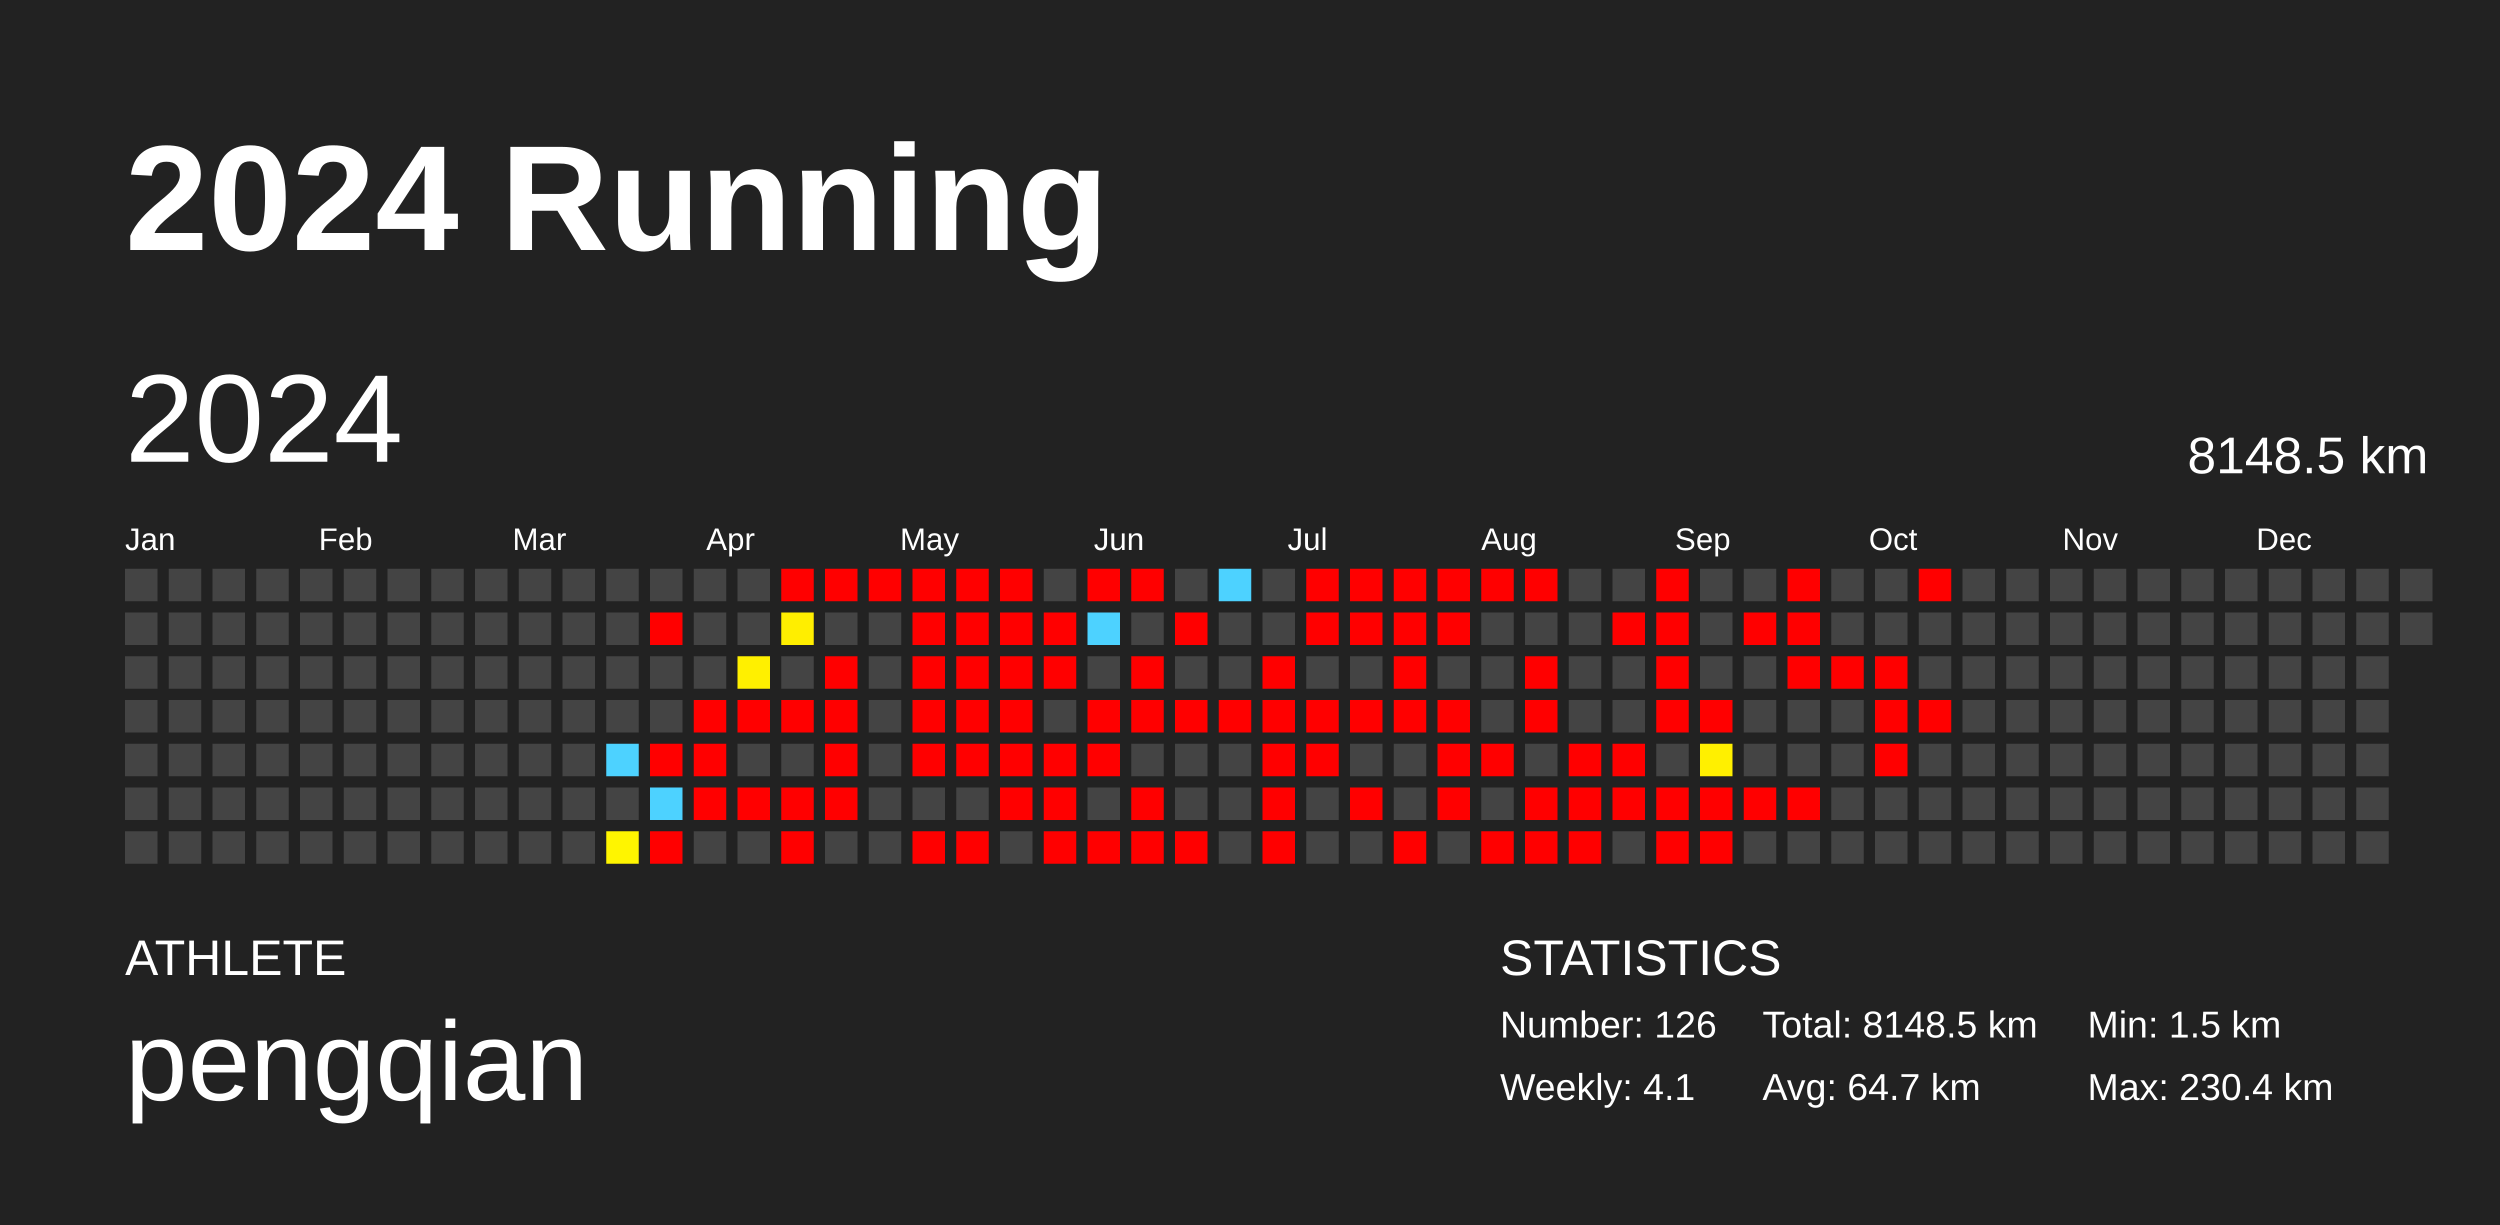
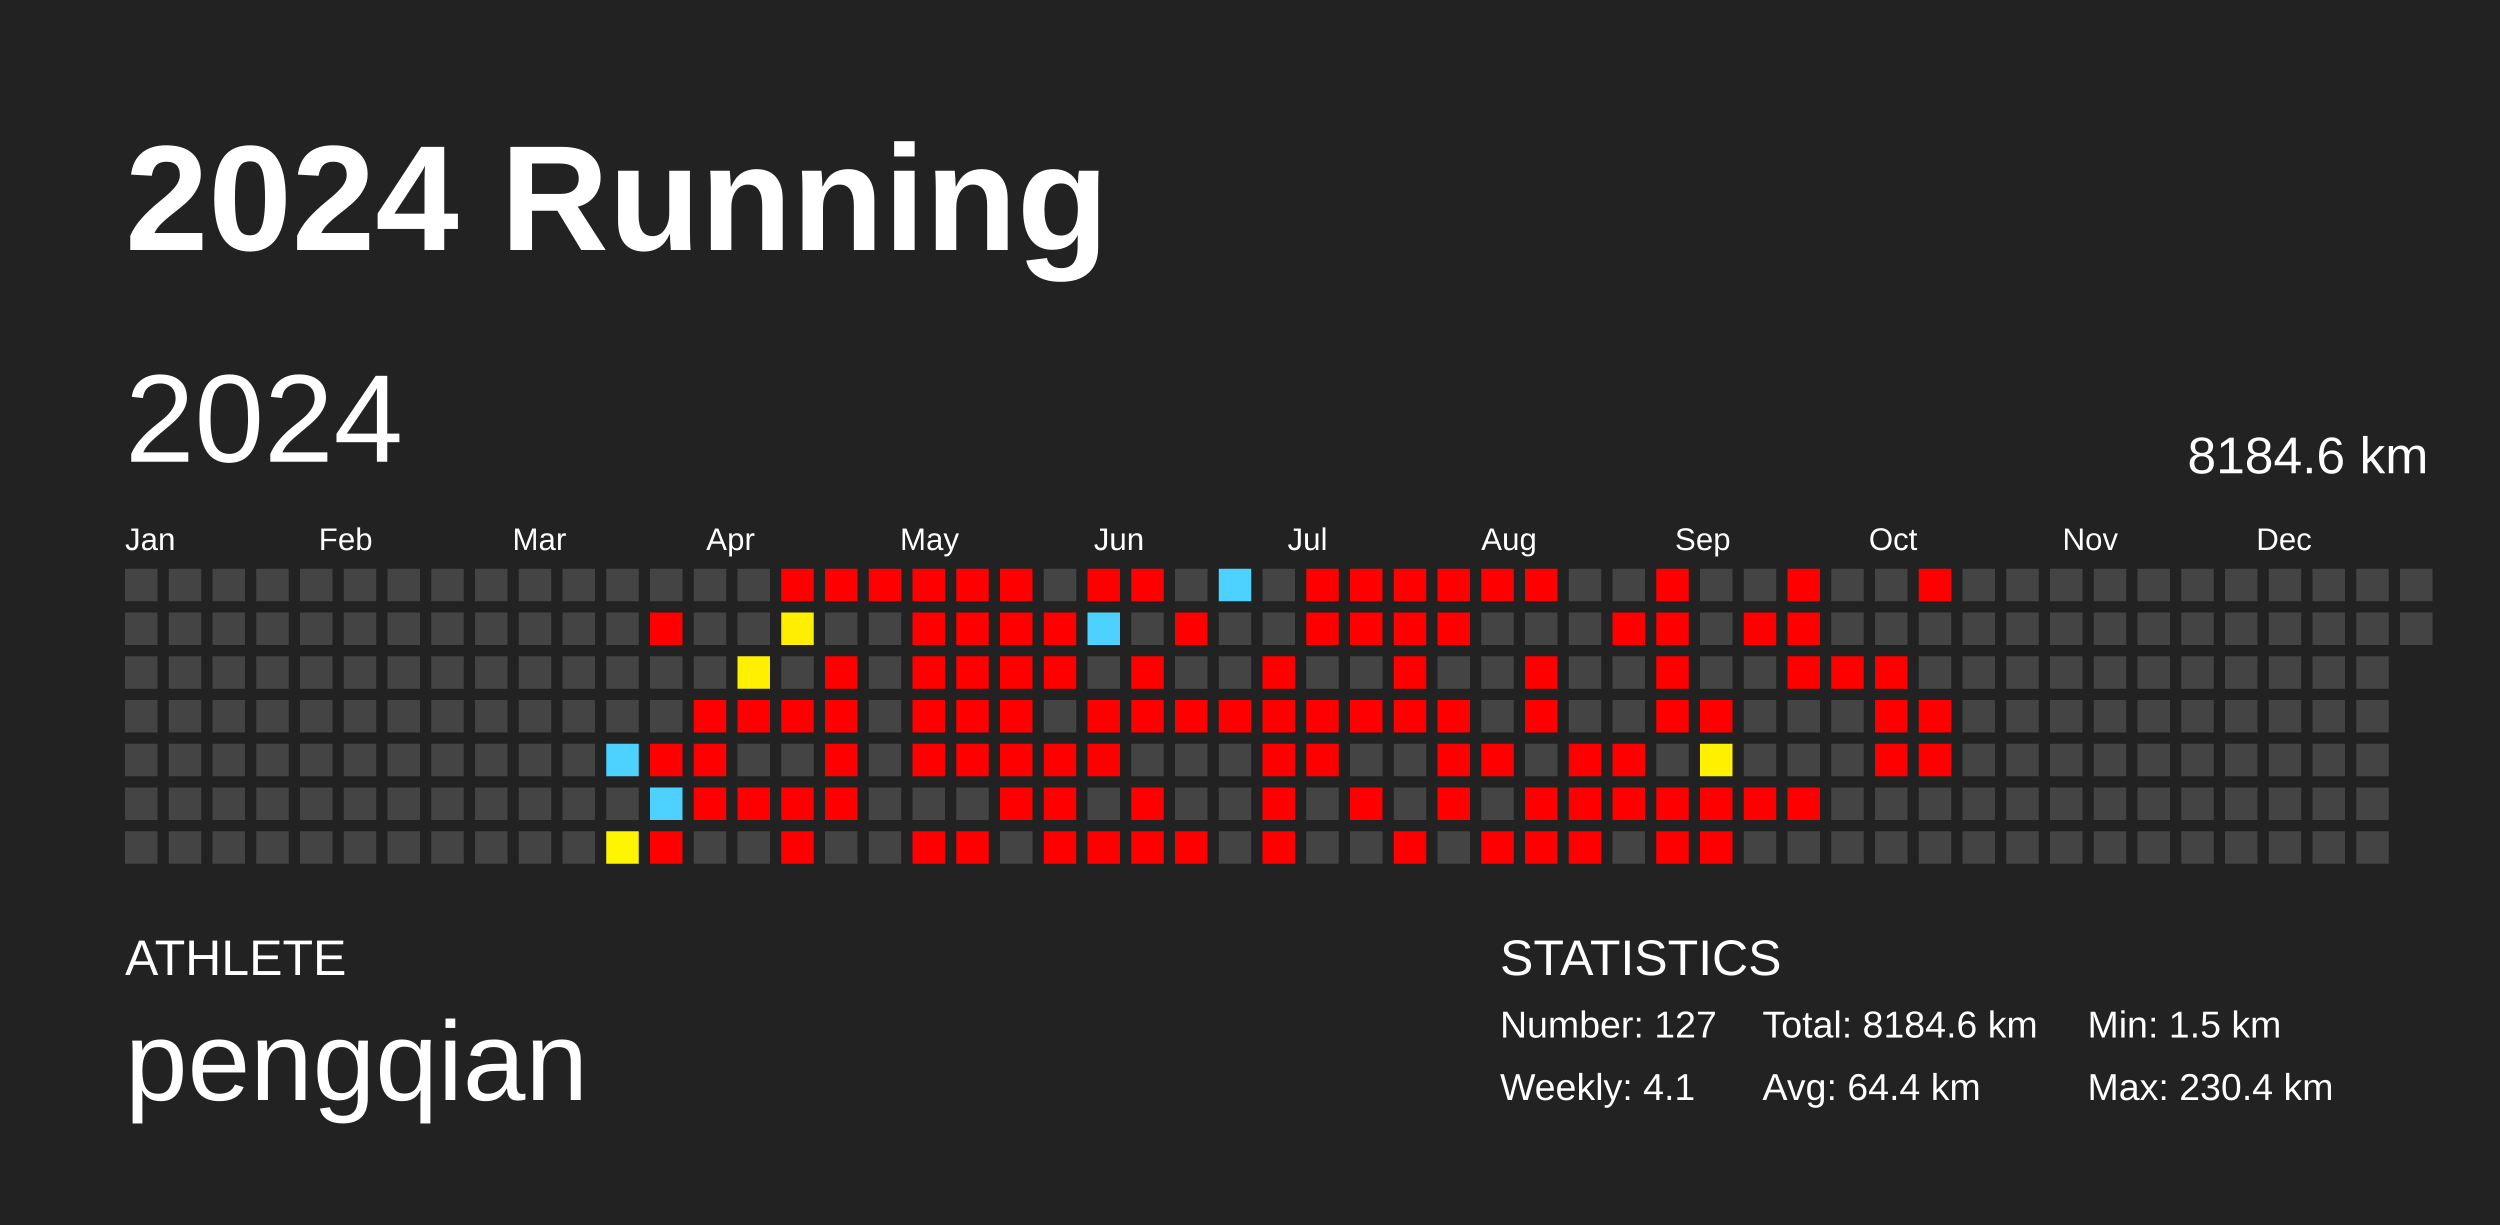
<svg xmlns="http://www.w3.org/2000/svg" baseProfile="full" height="98mm" version="1.1" viewBox="0,0,200,98" width="200mm">
  <defs />
  <rect fill="#222222" height="98" width="200" x="0" y="0" />
  <text fill="#FFFFFF" style="font-size:12px; font-family:Arial; font-weight:bold;" x="10" y="20">2024 Running</text>
  <text fill="#FFFFFF" style="font-size:4px; font-family:Arial" x="10" y="78">ATHLETE</text>
  <text fill="#FFFFFF" style="font-size:9px; font-family:Arial" x="10" y="88">pengqian</text>
  <text fill="#FFFFFF" style="font-size:4px; font-family:Arial" x="120" y="78">STATISTICS</text>
-   <text fill="#FFFFFF" style="font-size:3px; font-family:Arial" x="120" y="83">Number: 126</text>
+   <text fill="#FFFFFF" style="font-size:3px; font-family:Arial" x="120" y="83">Number: 127</text>
  <text fill="#FFFFFF" style="font-size:3px; font-family:Arial" x="120" y="88">Weekly: 4.1</text>
-   <text fill="#FFFFFF" style="font-size:3px; font-family:Arial" x="141" y="83">Total: 8148.5 km</text>
-   <text fill="#FFFFFF" style="font-size:3px; font-family:Arial" x="141" y="88">Avg: 64.7 km</text>
+   <text fill="#FFFFFF" style="font-size:3px; font-family:Arial" x="141" y="83">Total: 8184.6 km</text>
+   <text fill="#FFFFFF" style="font-size:3px; font-family:Arial" x="141" y="88">Avg: 64.4 km</text>
  <text fill="#FFFFFF" style="font-size:3px; font-family:Arial" x="167" y="83">Min: 1.5 km</text>
  <text fill="#FFFFFF" style="font-size:3px; font-family:Arial" x="167" y="88">Max: 230.4 km</text>
  <text dominant-baseline="hanging" fill="#FFFFFF" style="font-size:10.0px; font-family:Arial;" x="10" y="30">2024</text>
-   <text dominant-baseline="hanging" fill="#FFFFFF" style="font-size:4.125px; font-family:Arial;" x="175" y="35">8148.5 km</text>
+   <text dominant-baseline="hanging" fill="#FFFFFF" style="font-size:4.125px; font-family:Arial;" x="175" y="35">8184.6 km</text>
  <text fill="#FFFFFF" style="font-size:2.5px; font-family:Arial" x="10.0" y="44">Jan</text>
  <text fill="#FFFFFF" style="font-size:2.5px; font-family:Arial" x="25.5" y="44">Feb</text>
  <text fill="#FFFFFF" style="font-size:2.5px; font-family:Arial" x="41.0" y="44">Mar</text>
  <text fill="#FFFFFF" style="font-size:2.5px; font-family:Arial" x="56.5" y="44">Apr</text>
  <text fill="#FFFFFF" style="font-size:2.5px; font-family:Arial" x="72.0" y="44">May</text>
  <text fill="#FFFFFF" style="font-size:2.5px; font-family:Arial" x="87.5" y="44">Jun</text>
  <text fill="#FFFFFF" style="font-size:2.5px; font-family:Arial" x="103.0" y="44">Jul</text>
  <text fill="#FFFFFF" style="font-size:2.5px; font-family:Arial" x="118.5" y="44">Aug</text>
  <text fill="#FFFFFF" style="font-size:2.5px; font-family:Arial" x="134.0" y="44">Sep</text>
  <text fill="#FFFFFF" style="font-size:2.5px; font-family:Arial" x="149.5" y="44">Oct</text>
  <text fill="#FFFFFF" style="font-size:2.5px; font-family:Arial" x="165.0" y="44">Nov</text>
  <text fill="#FFFFFF" style="font-size:2.5px; font-family:Arial" x="180.5" y="44">Dec</text>
  <rect fill="#444444" height="2.6" width="2.6" x="10.0" y="45.5" />
  <rect fill="#444444" height="2.6" width="2.6" x="10.0" y="49.0" />
  <rect fill="#444444" height="2.6" width="2.6" x="10.0" y="52.5" />
  <rect fill="#444444" height="2.6" width="2.6" x="10.0" y="56.0" />
  <rect fill="#444444" height="2.6" width="2.6" x="10.0" y="59.5" />
  <rect fill="#444444" height="2.6" width="2.6" x="10.0" y="63.0" />
  <rect fill="#444444" height="2.6" width="2.6" x="10.0" y="66.5" />
  <rect fill="#444444" height="2.6" width="2.6" x="13.5" y="45.5" />
  <rect fill="#444444" height="2.6" width="2.6" x="13.5" y="49.0" />
  <rect fill="#444444" height="2.6" width="2.6" x="13.5" y="52.5" />
  <rect fill="#444444" height="2.6" width="2.6" x="13.5" y="56.0" />
  <rect fill="#444444" height="2.6" width="2.6" x="13.5" y="59.5" />
  <rect fill="#444444" height="2.6" width="2.6" x="13.5" y="63.0" />
  <rect fill="#444444" height="2.6" width="2.6" x="13.5" y="66.5" />
  <rect fill="#444444" height="2.6" width="2.6" x="17.0" y="45.5" />
  <rect fill="#444444" height="2.6" width="2.6" x="17.0" y="49.0" />
  <rect fill="#444444" height="2.6" width="2.6" x="17.0" y="52.5" />
  <rect fill="#444444" height="2.6" width="2.6" x="17.0" y="56.0" />
  <rect fill="#444444" height="2.6" width="2.6" x="17.0" y="59.5" />
  <rect fill="#444444" height="2.6" width="2.6" x="17.0" y="63.0" />
  <rect fill="#444444" height="2.6" width="2.6" x="17.0" y="66.5" />
  <rect fill="#444444" height="2.6" width="2.6" x="20.5" y="45.5" />
  <rect fill="#444444" height="2.6" width="2.6" x="20.5" y="49.0" />
  <rect fill="#444444" height="2.6" width="2.6" x="20.5" y="52.5" />
  <rect fill="#444444" height="2.6" width="2.6" x="20.5" y="56.0" />
  <rect fill="#444444" height="2.6" width="2.6" x="20.5" y="59.5" />
  <rect fill="#444444" height="2.6" width="2.6" x="20.5" y="63.0" />
  <rect fill="#444444" height="2.6" width="2.6" x="20.5" y="66.5" />
  <rect fill="#444444" height="2.6" width="2.6" x="24.0" y="45.5" />
  <rect fill="#444444" height="2.6" width="2.6" x="24.0" y="49.0" />
  <rect fill="#444444" height="2.6" width="2.6" x="24.0" y="52.5" />
  <rect fill="#444444" height="2.6" width="2.6" x="24.0" y="56.0" />
  <rect fill="#444444" height="2.6" width="2.6" x="24.0" y="59.5" />
  <rect fill="#444444" height="2.6" width="2.6" x="24.0" y="63.0" />
  <rect fill="#444444" height="2.6" width="2.6" x="24.0" y="66.5" />
  <rect fill="#444444" height="2.6" width="2.6" x="27.5" y="45.5" />
  <rect fill="#444444" height="2.6" width="2.6" x="27.5" y="49.0" />
  <rect fill="#444444" height="2.6" width="2.6" x="27.5" y="52.5" />
  <rect fill="#444444" height="2.6" width="2.6" x="27.5" y="56.0" />
  <rect fill="#444444" height="2.6" width="2.6" x="27.5" y="59.5" />
  <rect fill="#444444" height="2.6" width="2.6" x="27.5" y="63.0" />
  <rect fill="#444444" height="2.6" width="2.6" x="27.5" y="66.5" />
  <rect fill="#444444" height="2.6" width="2.6" x="31.0" y="45.5" />
  <rect fill="#444444" height="2.6" width="2.6" x="31.0" y="49.0" />
  <rect fill="#444444" height="2.6" width="2.6" x="31.0" y="52.5" />
  <rect fill="#444444" height="2.6" width="2.6" x="31.0" y="56.0" />
  <rect fill="#444444" height="2.6" width="2.6" x="31.0" y="59.5" />
  <rect fill="#444444" height="2.6" width="2.6" x="31.0" y="63.0" />
  <rect fill="#444444" height="2.6" width="2.6" x="31.0" y="66.5" />
  <rect fill="#444444" height="2.6" width="2.6" x="34.5" y="45.5" />
  <rect fill="#444444" height="2.6" width="2.6" x="34.5" y="49.0" />
  <rect fill="#444444" height="2.6" width="2.6" x="34.5" y="52.5" />
  <rect fill="#444444" height="2.6" width="2.6" x="34.5" y="56.0" />
  <rect fill="#444444" height="2.6" width="2.6" x="34.5" y="59.5" />
  <rect fill="#444444" height="2.6" width="2.6" x="34.5" y="63.0" />
  <rect fill="#444444" height="2.6" width="2.6" x="34.5" y="66.5" />
  <rect fill="#444444" height="2.6" width="2.6" x="38.0" y="45.5" />
  <rect fill="#444444" height="2.6" width="2.6" x="38.0" y="49.0" />
  <rect fill="#444444" height="2.6" width="2.6" x="38.0" y="52.5" />
  <rect fill="#444444" height="2.6" width="2.6" x="38.0" y="56.0" />
  <rect fill="#444444" height="2.6" width="2.6" x="38.0" y="59.5" />
  <rect fill="#444444" height="2.6" width="2.6" x="38.0" y="63.0" />
  <rect fill="#444444" height="2.6" width="2.6" x="38.0" y="66.5" />
  <rect fill="#444444" height="2.6" width="2.6" x="41.5" y="45.5" />
  <rect fill="#444444" height="2.6" width="2.6" x="41.5" y="49.0" />
  <rect fill="#444444" height="2.6" width="2.6" x="41.5" y="52.5" />
  <rect fill="#444444" height="2.6" width="2.6" x="41.5" y="56.0" />
  <rect fill="#444444" height="2.6" width="2.6" x="41.5" y="59.5" />
  <rect fill="#444444" height="2.6" width="2.6" x="41.5" y="63.0" />
  <rect fill="#444444" height="2.6" width="2.6" x="41.5" y="66.5" />
  <rect fill="#444444" height="2.6" width="2.6" x="45.0" y="45.5" />
  <rect fill="#444444" height="2.6" width="2.6" x="45.0" y="49.0" />
  <rect fill="#444444" height="2.6" width="2.6" x="45.0" y="52.5" />
  <rect fill="#444444" height="2.6" width="2.6" x="45.0" y="56.0" />
  <rect fill="#444444" height="2.6" width="2.6" x="45.0" y="59.5" />
  <rect fill="#444444" height="2.6" width="2.6" x="45.0" y="63.0" />
  <rect fill="#444444" height="2.6" width="2.6" x="45.0" y="66.5" />
  <rect fill="#444444" height="2.6" width="2.6" x="48.5" y="45.5" />
  <rect fill="#444444" height="2.6" width="2.6" x="48.5" y="49.0" />
  <rect fill="#444444" height="2.6" width="2.6" x="48.5" y="52.5" />
  <rect fill="#444444" height="2.6" width="2.6" x="48.5" y="56.0" />
  <rect fill="#4dd2ff" height="2.6" width="2.6" x="48.5" y="59.5" />
  <rect fill="#444444" height="2.6" width="2.6" x="48.5" y="63.0" />
  <rect fill="#fff500" height="2.6" width="2.6" x="48.5" y="66.5" />
  <rect fill="#444444" height="2.6" width="2.6" x="52.0" y="45.5" />
  <rect fill="red" height="2.6" width="2.6" x="52.0" y="49.0" />
  <rect fill="#444444" height="2.6" width="2.6" x="52.0" y="52.5" />
  <rect fill="#444444" height="2.6" width="2.6" x="52.0" y="56.0" />
  <rect fill="red" height="2.6" width="2.6" x="52.0" y="59.5" />
  <rect fill="#4dd2ff" height="2.6" width="2.6" x="52.0" y="63.0" />
  <rect fill="red" height="2.6" width="2.6" x="52.0" y="66.5" />
  <rect fill="#444444" height="2.6" width="2.6" x="55.5" y="45.5" />
  <rect fill="#444444" height="2.6" width="2.6" x="55.5" y="49.0" />
  <rect fill="#444444" height="2.6" width="2.6" x="55.5" y="52.5" />
  <rect fill="red" height="2.6" width="2.6" x="55.5" y="56.0" />
  <rect fill="red" height="2.6" width="2.6" x="55.5" y="59.5" />
  <rect fill="red" height="2.6" width="2.6" x="55.5" y="63.0" />
  <rect fill="#444444" height="2.6" width="2.6" x="55.5" y="66.5" />
  <rect fill="#444444" height="2.6" width="2.6" x="59.0" y="45.5" />
  <rect fill="#444444" height="2.6" width="2.6" x="59.0" y="49.0" />
  <rect fill="#fff000" height="2.6" width="2.6" x="59.0" y="52.5" />
  <rect fill="red" height="2.6" width="2.6" x="59.0" y="56.0" />
  <rect fill="#444444" height="2.6" width="2.6" x="59.0" y="59.5" />
  <rect fill="red" height="2.6" width="2.6" x="59.0" y="63.0" />
  <rect fill="#444444" height="2.6" width="2.6" x="59.0" y="66.5" />
  <rect fill="red" height="2.6" width="2.6" x="62.5" y="45.5" />
  <rect fill="#ffee00" height="2.6" width="2.6" x="62.5" y="49.0" />
  <rect fill="#444444" height="2.6" width="2.6" x="62.5" y="52.5" />
  <rect fill="red" height="2.6" width="2.6" x="62.5" y="56.0" />
  <rect fill="#444444" height="2.6" width="2.6" x="62.5" y="59.5" />
  <rect fill="red" height="2.6" width="2.6" x="62.5" y="63.0" />
  <rect fill="red" height="2.6" width="2.6" x="62.5" y="66.5" />
  <rect fill="red" height="2.6" width="2.6" x="66.0" y="45.5" />
  <rect fill="#444444" height="2.6" width="2.6" x="66.0" y="49.0" />
  <rect fill="red" height="2.6" width="2.6" x="66.0" y="52.5" />
  <rect fill="red" height="2.6" width="2.6" x="66.0" y="56.0" />
  <rect fill="red" height="2.6" width="2.6" x="66.0" y="59.5" />
  <rect fill="red" height="2.6" width="2.6" x="66.0" y="63.0" />
  <rect fill="#444444" height="2.6" width="2.6" x="66.0" y="66.5" />
  <rect fill="red" height="2.6" width="2.6" x="69.5" y="45.5" />
  <rect fill="#444444" height="2.6" width="2.6" x="69.5" y="49.0" />
  <rect fill="#444444" height="2.6" width="2.6" x="69.5" y="52.5" />
  <rect fill="#444444" height="2.6" width="2.6" x="69.5" y="56.0" />
  <rect fill="#444444" height="2.6" width="2.6" x="69.5" y="59.5" />
  <rect fill="#444444" height="2.6" width="2.6" x="69.5" y="63.0" />
  <rect fill="#444444" height="2.6" width="2.6" x="69.5" y="66.5" />
  <rect fill="red" height="2.6" width="2.6" x="73.0" y="45.5" />
  <rect fill="red" height="2.6" width="2.6" x="73.0" y="49.0" />
  <rect fill="red" height="2.6" width="2.6" x="73.0" y="52.5" />
  <rect fill="red" height="2.6" width="2.6" x="73.0" y="56.0" />
  <rect fill="red" height="2.6" width="2.6" x="73.0" y="59.5" />
  <rect fill="#444444" height="2.6" width="2.6" x="73.0" y="63.0" />
  <rect fill="red" height="2.6" width="2.6" x="73.0" y="66.5" />
  <rect fill="red" height="2.6" width="2.6" x="76.5" y="45.5" />
  <rect fill="red" height="2.6" width="2.6" x="76.5" y="49.0" />
  <rect fill="red" height="2.6" width="2.6" x="76.5" y="52.5" />
  <rect fill="red" height="2.6" width="2.6" x="76.5" y="56.0" />
  <rect fill="red" height="2.6" width="2.6" x="76.5" y="59.5" />
  <rect fill="#444444" height="2.6" width="2.6" x="76.5" y="63.0" />
  <rect fill="red" height="2.6" width="2.6" x="76.5" y="66.5" />
  <rect fill="red" height="2.6" width="2.6" x="80.0" y="45.5" />
  <rect fill="red" height="2.6" width="2.6" x="80.0" y="49.0" />
  <rect fill="red" height="2.6" width="2.6" x="80.0" y="52.5" />
  <rect fill="red" height="2.6" width="2.6" x="80.0" y="56.0" />
  <rect fill="red" height="2.6" width="2.6" x="80.0" y="59.5" />
  <rect fill="red" height="2.6" width="2.6" x="80.0" y="63.0" />
  <rect fill="#444444" height="2.6" width="2.6" x="80.0" y="66.5" />
  <rect fill="#444444" height="2.6" width="2.6" x="83.5" y="45.5" />
  <rect fill="red" height="2.6" width="2.6" x="83.5" y="49.0" />
  <rect fill="red" height="2.6" width="2.6" x="83.5" y="52.5" />
  <rect fill="#444444" height="2.6" width="2.6" x="83.5" y="56.0" />
  <rect fill="red" height="2.6" width="2.6" x="83.5" y="59.5" />
  <rect fill="red" height="2.6" width="2.6" x="83.5" y="63.0" />
  <rect fill="red" height="2.6" width="2.6" x="83.5" y="66.5" />
  <rect fill="red" height="2.6" width="2.6" x="87.0" y="45.5" />
  <rect fill="#4dd2ff" height="2.6" width="2.6" x="87.0" y="49.0" />
  <rect fill="#444444" height="2.6" width="2.6" x="87.0" y="52.5" />
  <rect fill="red" height="2.6" width="2.6" x="87.0" y="56.0" />
  <rect fill="red" height="2.6" width="2.6" x="87.0" y="59.5" />
  <rect fill="#444444" height="2.6" width="2.6" x="87.0" y="63.0" />
  <rect fill="red" height="2.6" width="2.6" x="87.0" y="66.5" />
  <rect fill="red" height="2.6" width="2.6" x="90.5" y="45.5" />
  <rect fill="#444444" height="2.6" width="2.6" x="90.5" y="49.0" />
  <rect fill="red" height="2.6" width="2.6" x="90.5" y="52.5" />
  <rect fill="red" height="2.6" width="2.6" x="90.5" y="56.0" />
  <rect fill="#444444" height="2.6" width="2.6" x="90.5" y="59.5" />
  <rect fill="red" height="2.6" width="2.6" x="90.5" y="63.0" />
  <rect fill="red" height="2.6" width="2.6" x="90.5" y="66.5" />
  <rect fill="#444444" height="2.6" width="2.6" x="94.0" y="45.5" />
  <rect fill="red" height="2.6" width="2.6" x="94.0" y="49.0" />
  <rect fill="#444444" height="2.6" width="2.6" x="94.0" y="52.5" />
  <rect fill="red" height="2.6" width="2.6" x="94.0" y="56.0" />
  <rect fill="#444444" height="2.6" width="2.6" x="94.0" y="59.5" />
  <rect fill="#444444" height="2.6" width="2.6" x="94.0" y="63.0" />
  <rect fill="red" height="2.6" width="2.6" x="94.0" y="66.5" />
  <rect fill="#4dd2ff" height="2.6" width="2.6" x="97.5" y="45.5" />
  <rect fill="#444444" height="2.6" width="2.6" x="97.5" y="49.0" />
  <rect fill="#444444" height="2.6" width="2.6" x="97.5" y="52.5" />
  <rect fill="red" height="2.6" width="2.6" x="97.5" y="56.0" />
  <rect fill="#444444" height="2.6" width="2.6" x="97.5" y="59.5" />
  <rect fill="#444444" height="2.6" width="2.6" x="97.5" y="63.0" />
  <rect fill="#444444" height="2.6" width="2.6" x="97.5" y="66.5" />
  <rect fill="#444444" height="2.6" width="2.6" x="101.0" y="45.5" />
  <rect fill="#444444" height="2.6" width="2.6" x="101.0" y="49.0" />
  <rect fill="red" height="2.6" width="2.6" x="101.0" y="52.5" />
  <rect fill="red" height="2.6" width="2.6" x="101.0" y="56.0" />
  <rect fill="red" height="2.6" width="2.6" x="101.0" y="59.5" />
  <rect fill="red" height="2.6" width="2.6" x="101.0" y="63.0" />
  <rect fill="red" height="2.6" width="2.6" x="101.0" y="66.5" />
  <rect fill="red" height="2.6" width="2.6" x="104.5" y="45.5" />
  <rect fill="red" height="2.6" width="2.6" x="104.5" y="49.0" />
  <rect fill="#444444" height="2.6" width="2.6" x="104.5" y="52.5" />
  <rect fill="red" height="2.6" width="2.6" x="104.5" y="56.0" />
  <rect fill="red" height="2.6" width="2.6" x="104.5" y="59.5" />
  <rect fill="#444444" height="2.6" width="2.6" x="104.5" y="63.0" />
  <rect fill="#444444" height="2.6" width="2.6" x="104.5" y="66.5" />
  <rect fill="red" height="2.6" width="2.6" x="108.0" y="45.5" />
  <rect fill="red" height="2.6" width="2.6" x="108.0" y="49.0" />
  <rect fill="#444444" height="2.6" width="2.6" x="108.0" y="52.5" />
  <rect fill="red" height="2.6" width="2.6" x="108.0" y="56.0" />
  <rect fill="#444444" height="2.6" width="2.6" x="108.0" y="59.5" />
  <rect fill="red" height="2.6" width="2.6" x="108.0" y="63.0" />
  <rect fill="#444444" height="2.6" width="2.6" x="108.0" y="66.5" />
  <rect fill="red" height="2.6" width="2.6" x="111.5" y="45.5" />
  <rect fill="red" height="2.6" width="2.6" x="111.5" y="49.0" />
  <rect fill="red" height="2.6" width="2.6" x="111.5" y="52.5" />
  <rect fill="red" height="2.6" width="2.6" x="111.5" y="56.0" />
  <rect fill="#444444" height="2.6" width="2.6" x="111.5" y="59.5" />
  <rect fill="#444444" height="2.6" width="2.6" x="111.5" y="63.0" />
  <rect fill="red" height="2.6" width="2.6" x="111.5" y="66.5" />
  <rect fill="red" height="2.6" width="2.6" x="115.0" y="45.5" />
  <rect fill="red" height="2.6" width="2.6" x="115.0" y="49.0" />
  <rect fill="#444444" height="2.6" width="2.6" x="115.0" y="52.5" />
  <rect fill="red" height="2.6" width="2.6" x="115.0" y="56.0" />
  <rect fill="red" height="2.6" width="2.6" x="115.0" y="59.5" />
  <rect fill="red" height="2.6" width="2.6" x="115.0" y="63.0" />
  <rect fill="#444444" height="2.6" width="2.6" x="115.0" y="66.5" />
  <rect fill="red" height="2.6" width="2.6" x="118.5" y="45.5" />
  <rect fill="#444444" height="2.6" width="2.6" x="118.5" y="49.0" />
  <rect fill="#444444" height="2.6" width="2.6" x="118.5" y="52.5" />
  <rect fill="#444444" height="2.6" width="2.6" x="118.5" y="56.0" />
  <rect fill="red" height="2.6" width="2.6" x="118.5" y="59.5" />
  <rect fill="#444444" height="2.6" width="2.6" x="118.5" y="63.0" />
  <rect fill="red" height="2.6" width="2.6" x="118.5" y="66.5" />
  <rect fill="red" height="2.6" width="2.6" x="122.0" y="45.5" />
  <rect fill="#444444" height="2.6" width="2.6" x="122.0" y="49.0" />
  <rect fill="red" height="2.6" width="2.6" x="122.0" y="52.5" />
  <rect fill="red" height="2.6" width="2.6" x="122.0" y="56.0" />
  <rect fill="#444444" height="2.6" width="2.6" x="122.0" y="59.5" />
  <rect fill="red" height="2.6" width="2.6" x="122.0" y="63.0" />
  <rect fill="red" height="2.6" width="2.6" x="122.0" y="66.5" />
  <rect fill="#444444" height="2.6" width="2.6" x="125.5" y="45.5" />
  <rect fill="#444444" height="2.6" width="2.6" x="125.5" y="49.0" />
  <rect fill="#444444" height="2.6" width="2.6" x="125.5" y="52.5" />
  <rect fill="#444444" height="2.6" width="2.6" x="125.5" y="56.0" />
  <rect fill="red" height="2.6" width="2.6" x="125.5" y="59.5" />
  <rect fill="red" height="2.6" width="2.6" x="125.5" y="63.0" />
  <rect fill="red" height="2.6" width="2.6" x="125.5" y="66.5" />
  <rect fill="#444444" height="2.6" width="2.6" x="129.0" y="45.5" />
  <rect fill="red" height="2.6" width="2.6" x="129.0" y="49.0" />
  <rect fill="#444444" height="2.6" width="2.6" x="129.0" y="52.5" />
  <rect fill="#444444" height="2.6" width="2.6" x="129.0" y="56.0" />
  <rect fill="red" height="2.6" width="2.6" x="129.0" y="59.5" />
  <rect fill="red" height="2.6" width="2.6" x="129.0" y="63.0" />
  <rect fill="#444444" height="2.6" width="2.6" x="129.0" y="66.5" />
  <rect fill="red" height="2.6" width="2.6" x="132.5" y="45.5" />
  <rect fill="red" height="2.6" width="2.6" x="132.5" y="49.0" />
  <rect fill="red" height="2.6" width="2.6" x="132.5" y="52.5" />
  <rect fill="red" height="2.6" width="2.6" x="132.5" y="56.0" />
  <rect fill="#444444" height="2.6" width="2.6" x="132.5" y="59.5" />
  <rect fill="red" height="2.6" width="2.6" x="132.5" y="63.0" />
  <rect fill="red" height="2.6" width="2.6" x="132.5" y="66.5" />
  <rect fill="#444444" height="2.6" width="2.6" x="136.0" y="45.5" />
  <rect fill="#444444" height="2.6" width="2.6" x="136.0" y="49.0" />
  <rect fill="#444444" height="2.6" width="2.6" x="136.0" y="52.5" />
  <rect fill="red" height="2.6" width="2.6" x="136.0" y="56.0" />
  <rect fill="#fff000" height="2.6" width="2.6" x="136.0" y="59.5" />
  <rect fill="red" height="2.6" width="2.6" x="136.0" y="63.0" />
  <rect fill="red" height="2.6" width="2.6" x="136.0" y="66.5" />
  <rect fill="#444444" height="2.6" width="2.6" x="139.5" y="45.5" />
  <rect fill="red" height="2.6" width="2.6" x="139.5" y="49.0" />
  <rect fill="#444444" height="2.6" width="2.6" x="139.5" y="52.5" />
  <rect fill="#444444" height="2.6" width="2.6" x="139.5" y="56.0" />
  <rect fill="#444444" height="2.6" width="2.6" x="139.5" y="59.5" />
  <rect fill="red" height="2.6" width="2.6" x="139.5" y="63.0" />
  <rect fill="#444444" height="2.6" width="2.6" x="139.5" y="66.5" />
  <rect fill="red" height="2.6" width="2.6" x="143.0" y="45.5" />
  <rect fill="red" height="2.6" width="2.6" x="143.0" y="49.0" />
  <rect fill="red" height="2.6" width="2.6" x="143.0" y="52.5" />
  <rect fill="#444444" height="2.6" width="2.6" x="143.0" y="56.0" />
  <rect fill="#444444" height="2.6" width="2.6" x="143.0" y="59.5" />
  <rect fill="red" height="2.6" width="2.6" x="143.0" y="63.0" />
  <rect fill="#444444" height="2.6" width="2.6" x="143.0" y="66.5" />
  <rect fill="#444444" height="2.6" width="2.6" x="146.5" y="45.5" />
  <rect fill="#444444" height="2.6" width="2.6" x="146.5" y="49.0" />
  <rect fill="red" height="2.6" width="2.6" x="146.5" y="52.5" />
  <rect fill="#444444" height="2.6" width="2.6" x="146.5" y="56.0" />
  <rect fill="#444444" height="2.6" width="2.6" x="146.5" y="59.5" />
  <rect fill="#444444" height="2.6" width="2.6" x="146.5" y="63.0" />
  <rect fill="#444444" height="2.6" width="2.6" x="146.5" y="66.5" />
  <rect fill="#444444" height="2.6" width="2.6" x="150.0" y="45.5" />
  <rect fill="#444444" height="2.6" width="2.6" x="150.0" y="49.0" />
  <rect fill="red" height="2.6" width="2.6" x="150.0" y="52.5" />
  <rect fill="red" height="2.6" width="2.6" x="150.0" y="56.0" />
  <rect fill="red" height="2.6" width="2.6" x="150.0" y="59.5" />
  <rect fill="#444444" height="2.6" width="2.6" x="150.0" y="63.0" />
  <rect fill="#444444" height="2.6" width="2.6" x="150.0" y="66.5" />
  <rect fill="red" height="2.6" width="2.6" x="153.5" y="45.5" />
  <rect fill="#444444" height="2.6" width="2.6" x="153.5" y="49.0" />
  <rect fill="#444444" height="2.6" width="2.6" x="153.5" y="52.5" />
  <rect fill="red" height="2.6" width="2.6" x="153.5" y="56.0" />
-   <rect fill="#444444" height="2.6" width="2.6" x="153.5" y="59.5" />
+   <rect fill="red" height="2.6" width="2.6" x="153.5" y="59.5" />
  <rect fill="#444444" height="2.6" width="2.6" x="153.5" y="63.0" />
  <rect fill="#444444" height="2.6" width="2.6" x="153.5" y="66.5" />
  <rect fill="#444444" height="2.6" width="2.6" x="157.0" y="45.5" />
  <rect fill="#444444" height="2.6" width="2.6" x="157.0" y="49.0" />
  <rect fill="#444444" height="2.6" width="2.6" x="157.0" y="52.5" />
  <rect fill="#444444" height="2.6" width="2.6" x="157.0" y="56.0" />
  <rect fill="#444444" height="2.6" width="2.6" x="157.0" y="59.5" />
  <rect fill="#444444" height="2.6" width="2.6" x="157.0" y="63.0" />
  <rect fill="#444444" height="2.6" width="2.6" x="157.0" y="66.5" />
  <rect fill="#444444" height="2.6" width="2.6" x="160.5" y="45.5" />
  <rect fill="#444444" height="2.6" width="2.6" x="160.5" y="49.0" />
  <rect fill="#444444" height="2.6" width="2.6" x="160.5" y="52.5" />
  <rect fill="#444444" height="2.6" width="2.6" x="160.5" y="56.0" />
  <rect fill="#444444" height="2.6" width="2.6" x="160.5" y="59.5" />
  <rect fill="#444444" height="2.6" width="2.6" x="160.5" y="63.0" />
  <rect fill="#444444" height="2.6" width="2.6" x="160.5" y="66.5" />
  <rect fill="#444444" height="2.6" width="2.6" x="164.0" y="45.5" />
  <rect fill="#444444" height="2.6" width="2.6" x="164.0" y="49.0" />
  <rect fill="#444444" height="2.6" width="2.6" x="164.0" y="52.5" />
  <rect fill="#444444" height="2.6" width="2.6" x="164.0" y="56.0" />
  <rect fill="#444444" height="2.6" width="2.6" x="164.0" y="59.5" />
  <rect fill="#444444" height="2.6" width="2.6" x="164.0" y="63.0" />
  <rect fill="#444444" height="2.6" width="2.6" x="164.0" y="66.5" />
  <rect fill="#444444" height="2.6" width="2.6" x="167.5" y="45.5" />
  <rect fill="#444444" height="2.6" width="2.6" x="167.5" y="49.0" />
  <rect fill="#444444" height="2.6" width="2.6" x="167.5" y="52.5" />
  <rect fill="#444444" height="2.6" width="2.6" x="167.5" y="56.0" />
  <rect fill="#444444" height="2.6" width="2.6" x="167.5" y="59.5" />
  <rect fill="#444444" height="2.6" width="2.6" x="167.5" y="63.0" />
  <rect fill="#444444" height="2.6" width="2.6" x="167.5" y="66.5" />
  <rect fill="#444444" height="2.6" width="2.6" x="171.0" y="45.5" />
  <rect fill="#444444" height="2.6" width="2.6" x="171.0" y="49.0" />
  <rect fill="#444444" height="2.6" width="2.6" x="171.0" y="52.5" />
  <rect fill="#444444" height="2.6" width="2.6" x="171.0" y="56.0" />
  <rect fill="#444444" height="2.6" width="2.6" x="171.0" y="59.5" />
  <rect fill="#444444" height="2.6" width="2.6" x="171.0" y="63.0" />
  <rect fill="#444444" height="2.6" width="2.6" x="171.0" y="66.5" />
  <rect fill="#444444" height="2.6" width="2.6" x="174.5" y="45.5" />
  <rect fill="#444444" height="2.6" width="2.6" x="174.5" y="49.0" />
  <rect fill="#444444" height="2.6" width="2.6" x="174.5" y="52.5" />
  <rect fill="#444444" height="2.6" width="2.6" x="174.5" y="56.0" />
  <rect fill="#444444" height="2.6" width="2.6" x="174.5" y="59.5" />
  <rect fill="#444444" height="2.6" width="2.6" x="174.5" y="63.0" />
  <rect fill="#444444" height="2.6" width="2.6" x="174.5" y="66.5" />
  <rect fill="#444444" height="2.6" width="2.6" x="178.0" y="45.5" />
  <rect fill="#444444" height="2.6" width="2.6" x="178.0" y="49.0" />
  <rect fill="#444444" height="2.6" width="2.6" x="178.0" y="52.5" />
  <rect fill="#444444" height="2.6" width="2.6" x="178.0" y="56.0" />
  <rect fill="#444444" height="2.6" width="2.6" x="178.0" y="59.5" />
  <rect fill="#444444" height="2.6" width="2.6" x="178.0" y="63.0" />
  <rect fill="#444444" height="2.6" width="2.6" x="178.0" y="66.5" />
  <rect fill="#444444" height="2.6" width="2.6" x="181.5" y="45.5" />
  <rect fill="#444444" height="2.6" width="2.6" x="181.5" y="49.0" />
  <rect fill="#444444" height="2.6" width="2.6" x="181.5" y="52.5" />
  <rect fill="#444444" height="2.6" width="2.6" x="181.5" y="56.0" />
  <rect fill="#444444" height="2.6" width="2.6" x="181.5" y="59.5" />
  <rect fill="#444444" height="2.6" width="2.6" x="181.5" y="63.0" />
  <rect fill="#444444" height="2.6" width="2.6" x="181.5" y="66.5" />
  <rect fill="#444444" height="2.6" width="2.6" x="185.0" y="45.5" />
  <rect fill="#444444" height="2.6" width="2.6" x="185.0" y="49.0" />
  <rect fill="#444444" height="2.6" width="2.6" x="185.0" y="52.5" />
  <rect fill="#444444" height="2.6" width="2.6" x="185.0" y="56.0" />
  <rect fill="#444444" height="2.6" width="2.6" x="185.0" y="59.5" />
  <rect fill="#444444" height="2.6" width="2.6" x="185.0" y="63.0" />
  <rect fill="#444444" height="2.6" width="2.6" x="185.0" y="66.5" />
  <rect fill="#444444" height="2.6" width="2.6" x="188.5" y="45.5" />
  <rect fill="#444444" height="2.6" width="2.6" x="188.5" y="49.0" />
  <rect fill="#444444" height="2.6" width="2.6" x="188.5" y="52.5" />
  <rect fill="#444444" height="2.6" width="2.6" x="188.5" y="56.0" />
  <rect fill="#444444" height="2.6" width="2.6" x="188.5" y="59.5" />
  <rect fill="#444444" height="2.6" width="2.6" x="188.5" y="63.0" />
  <rect fill="#444444" height="2.6" width="2.6" x="188.5" y="66.5" />
  <rect fill="#444444" height="2.6" width="2.6" x="192.0" y="45.5" />
  <rect fill="#444444" height="2.6" width="2.6" x="192.0" y="49.0" />
</svg>
